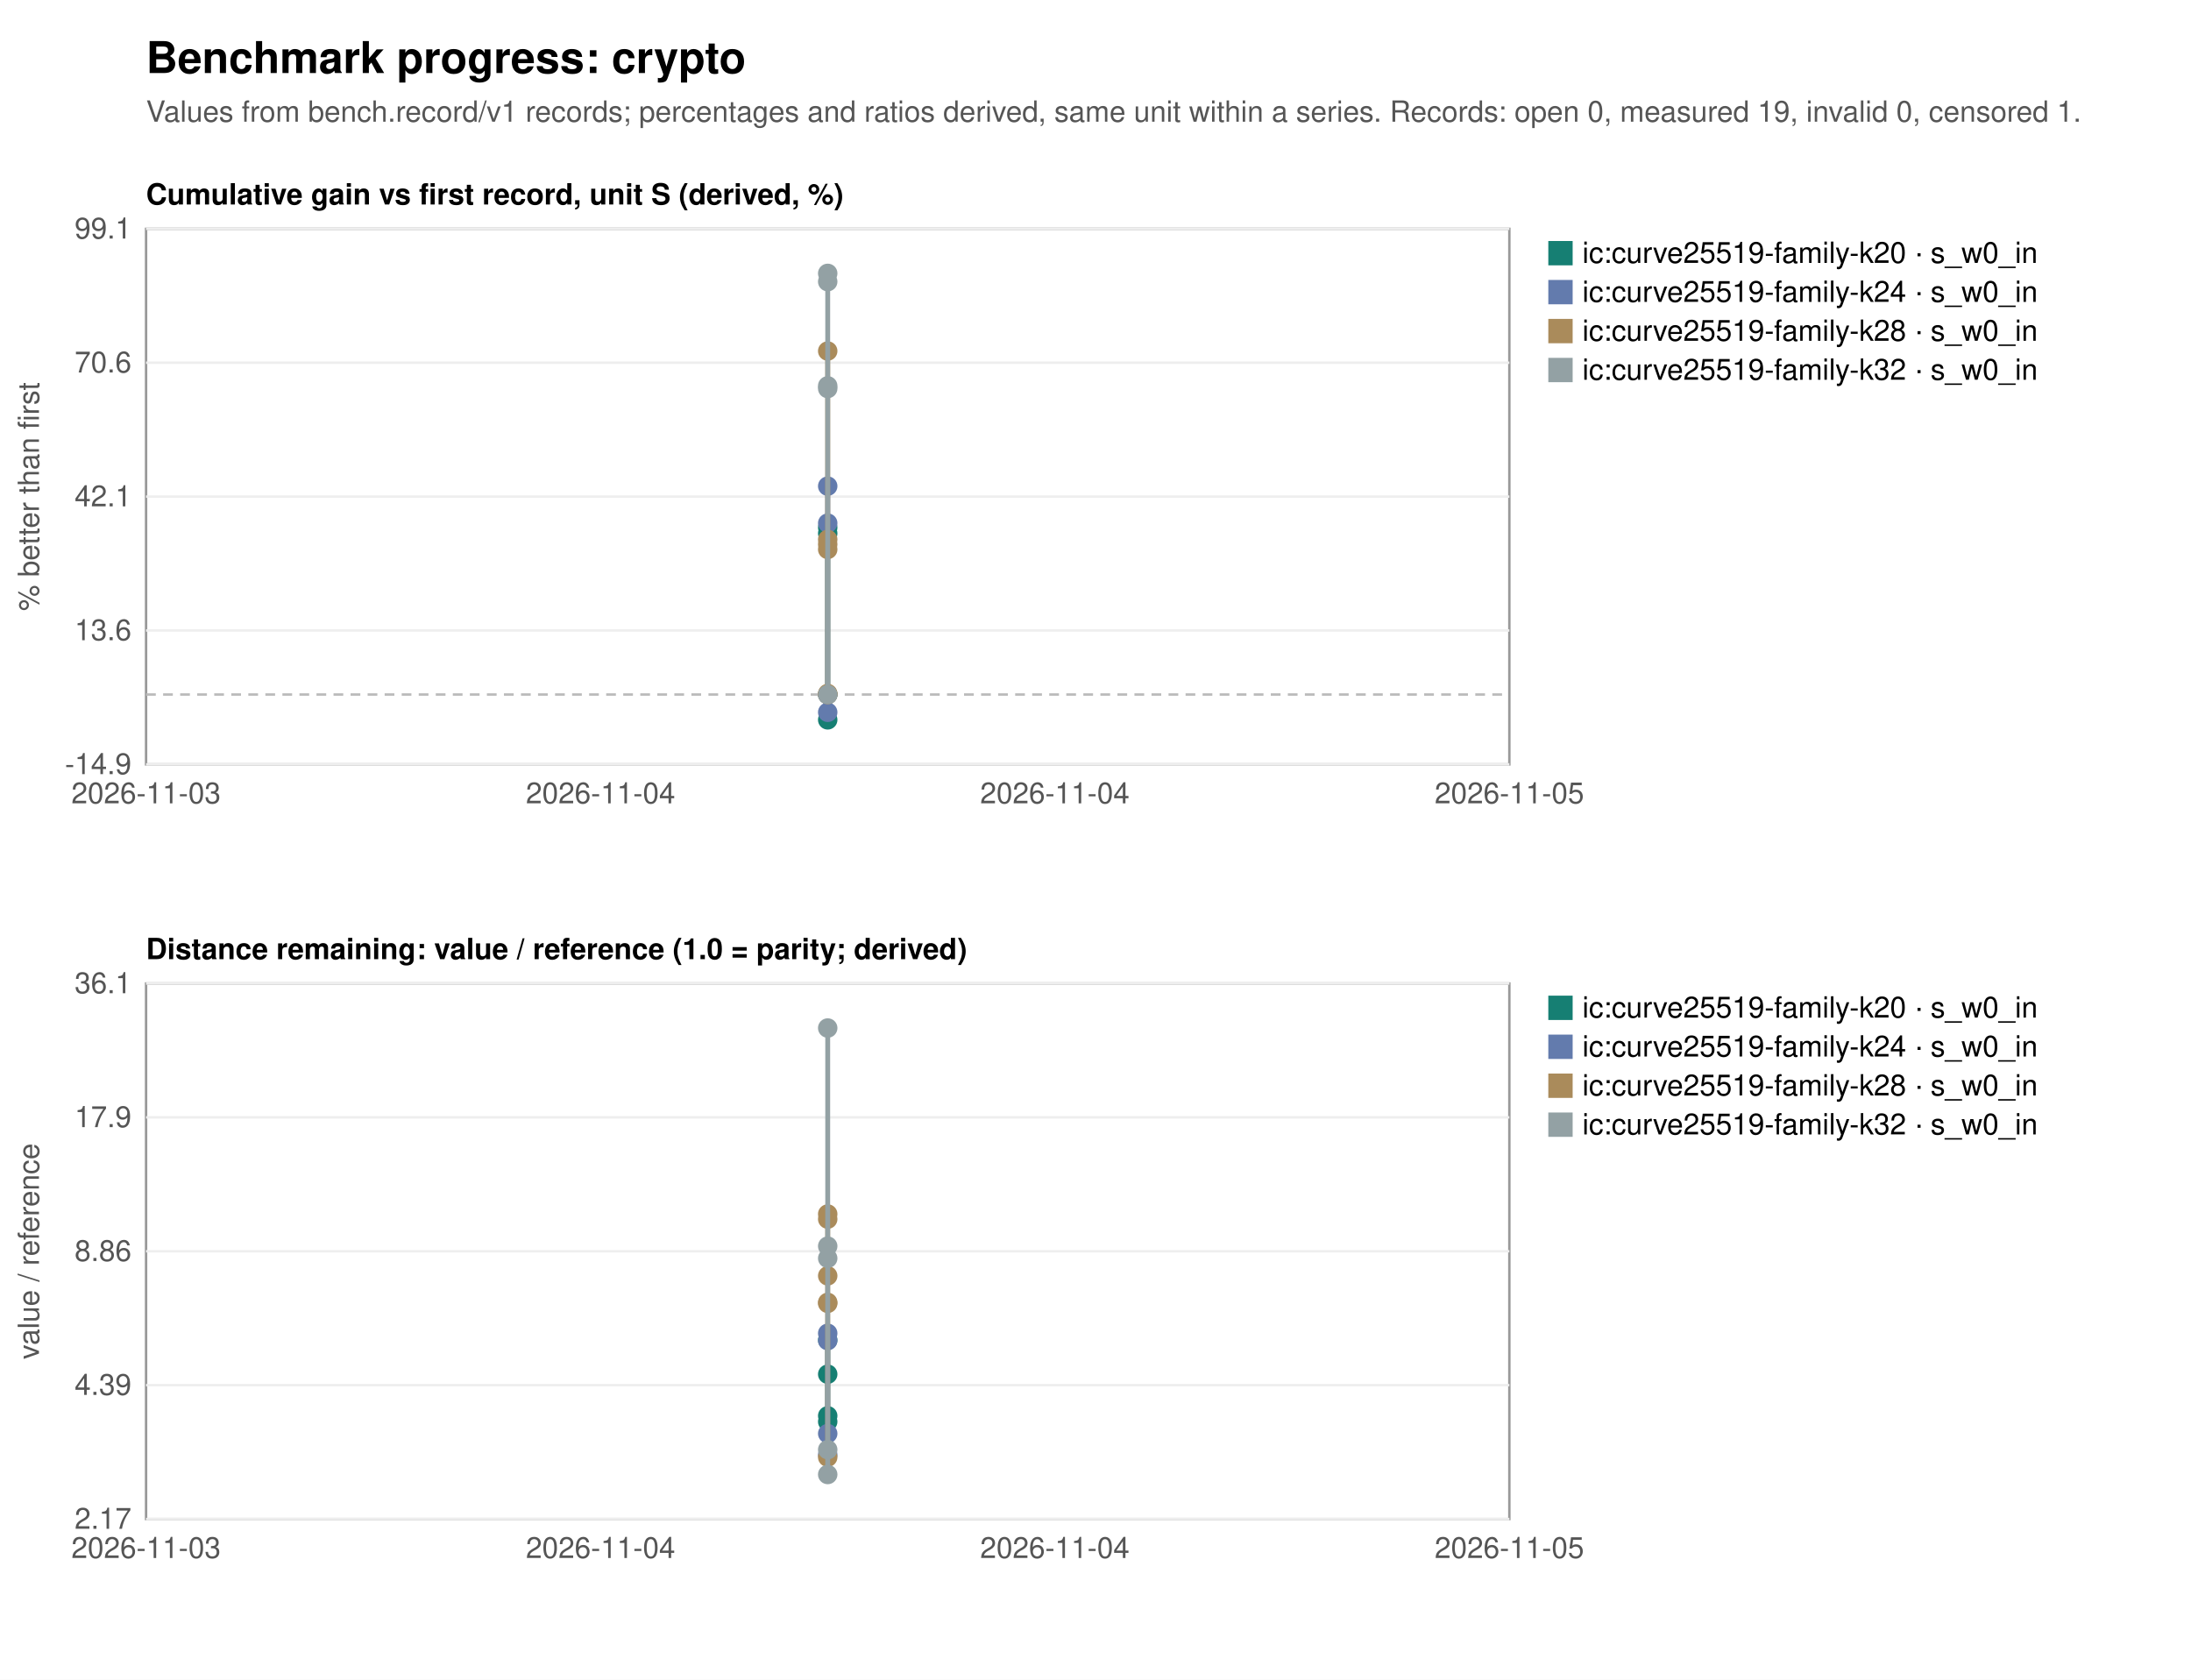
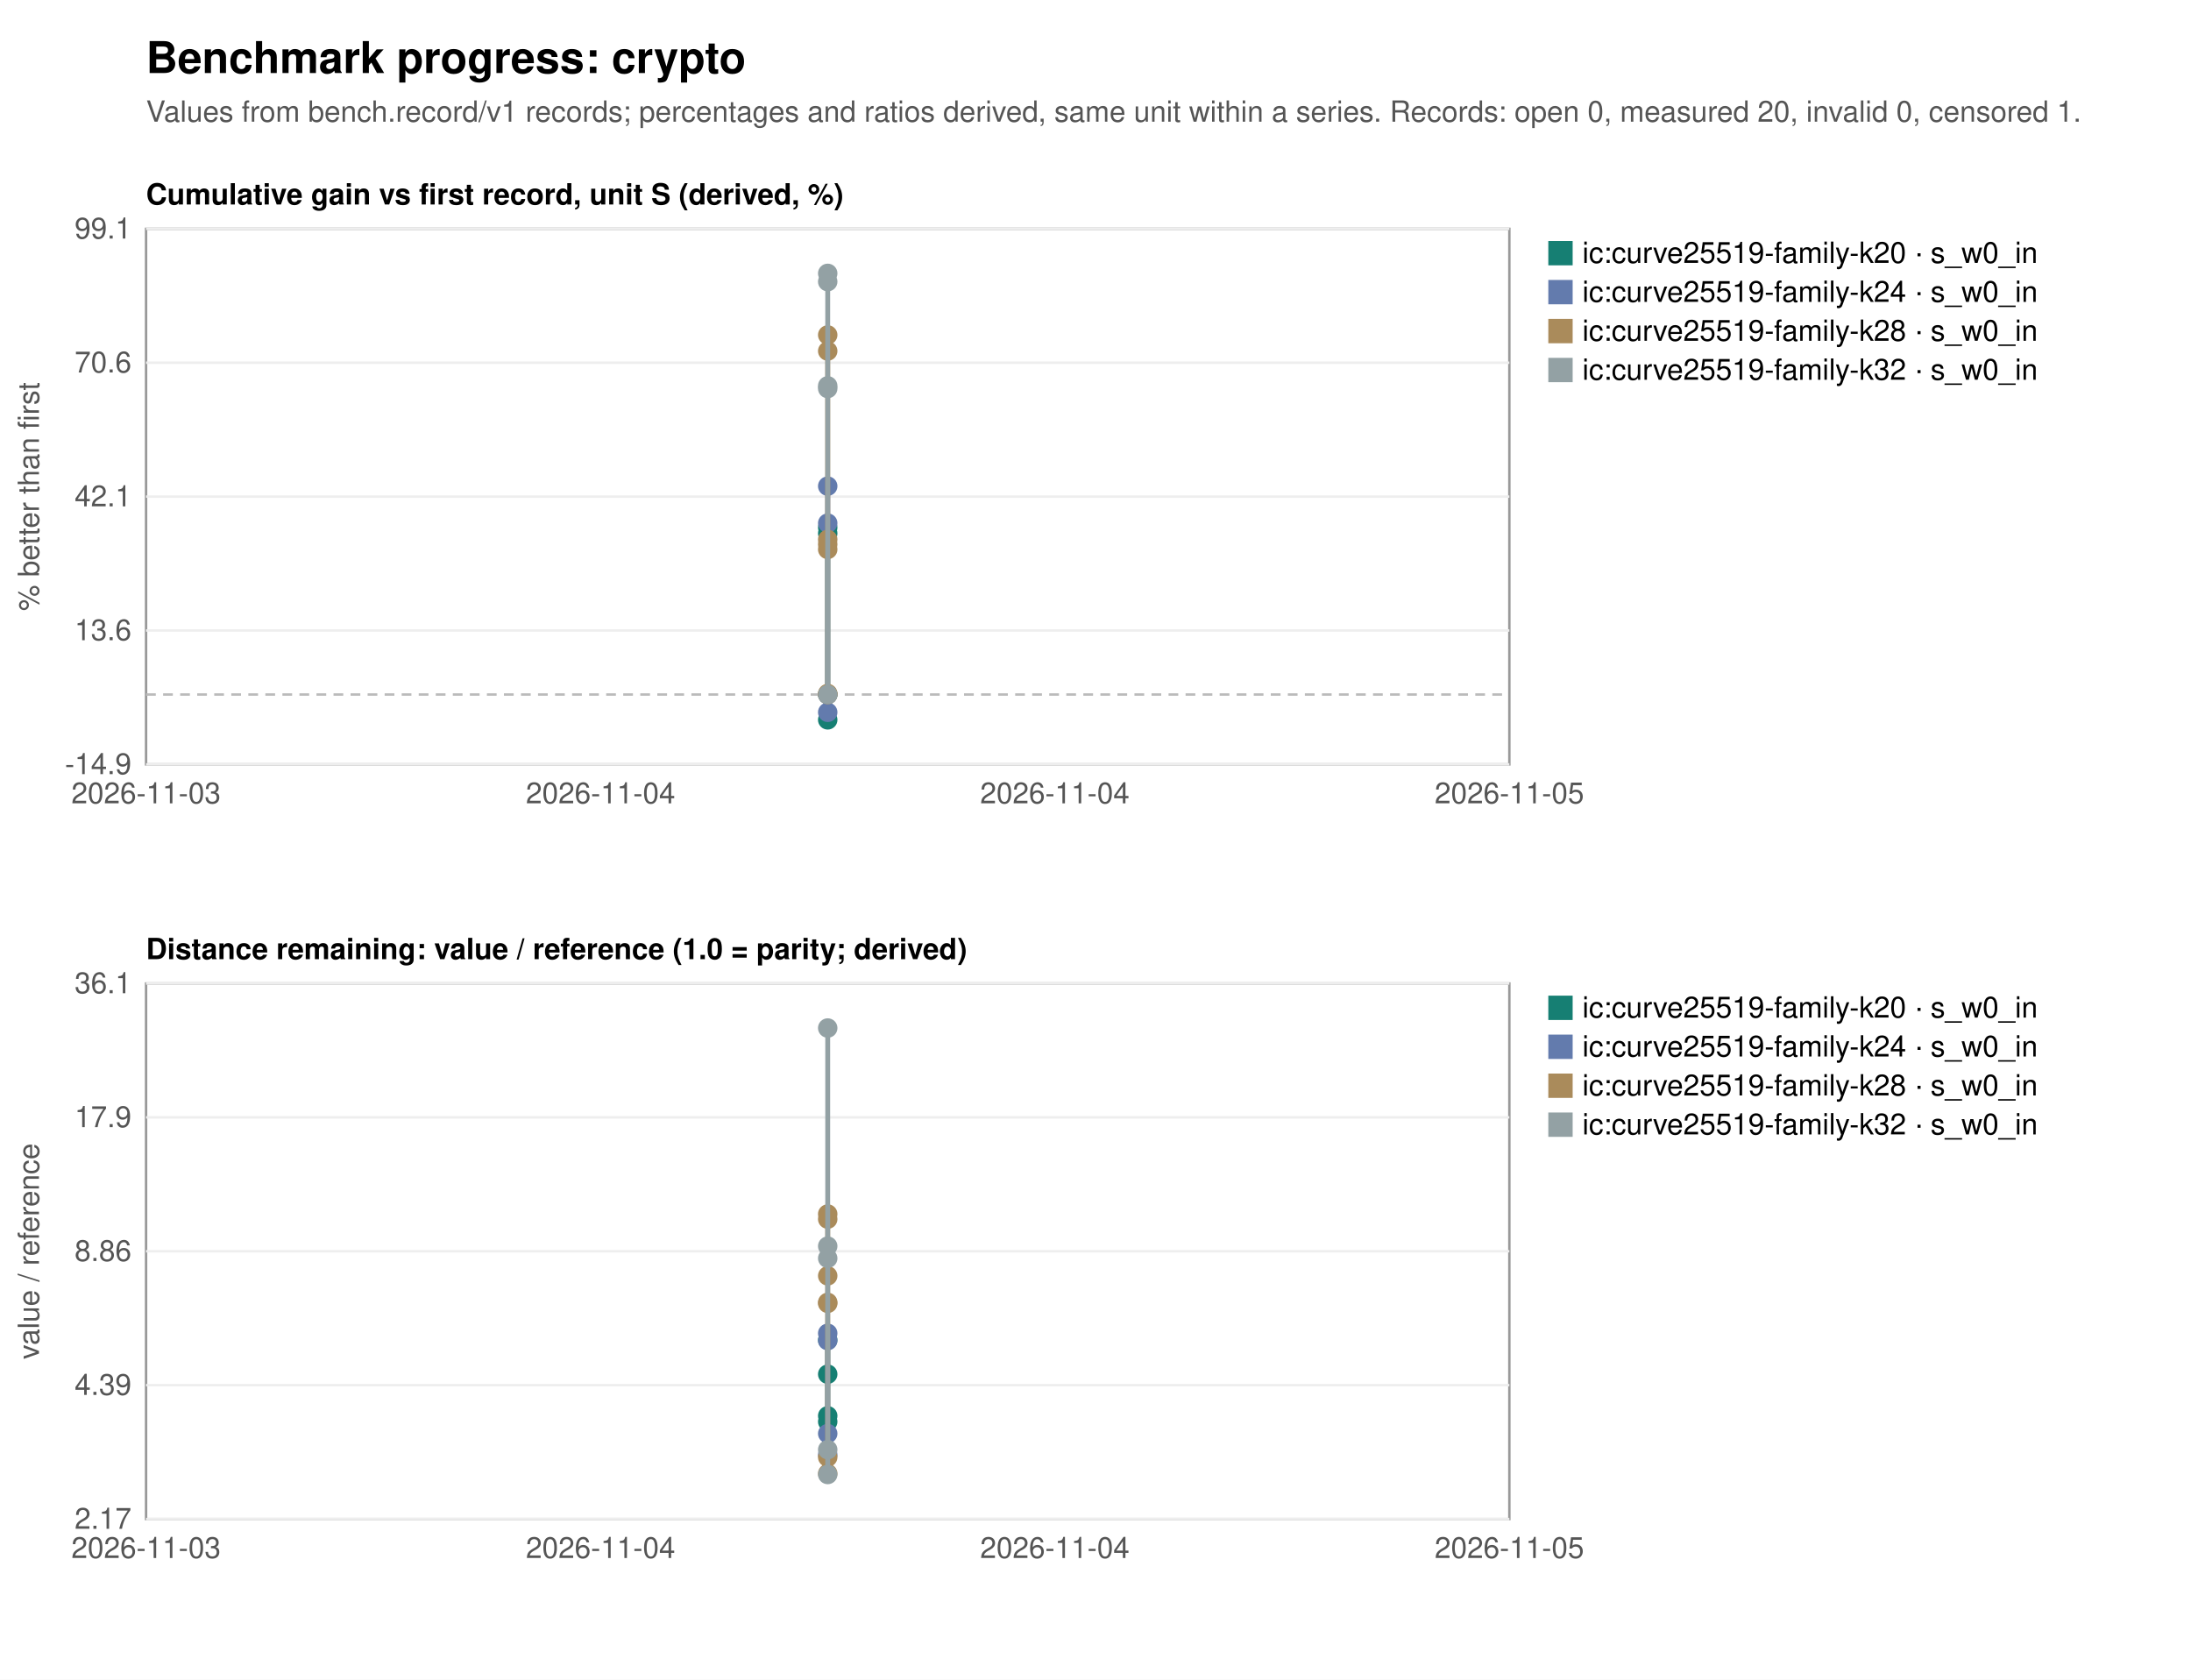
<svg xmlns="http://www.w3.org/2000/svg" width="900" height="690" viewBox="0 0 900 690" font-family="Helvetica, Arial, sans-serif" font-size="12">
  <rect width="900" height="690" fill="white" />
  <text x="60" y="30" font-size="18" font-weight="bold">Benchmark progress: crypto</text>
-   <text x="60" y="50" fill="#555">Values from bench.record/v1 records; percentages and ratios derived, same unit within a series. Records: open 0, measured 19, invalid 0, censored 1.</text>
+   <text x="60" y="50" fill="#555">Values from bench.record/v1 records; percentages and ratios derived, same unit within a series. Records: open 0, measured 20, invalid 0, censored 1.</text>
  <text x="60" y="84" font-weight="bold">Cumulative gain vs first record, unit S (derived, %)</text>
  <rect x="60" y="94" width="560" height="220" fill="none" stroke="#999" />
  <line x1="60" y1="314.0" x2="620" y2="314.0" stroke="#eee" />
  <text x="54" y="318.0" text-anchor="end" fill="#555">-14.9</text>
  <line x1="60" y1="259.0" x2="620" y2="259.0" stroke="#eee" />
  <text x="54" y="263.0" text-anchor="end" fill="#555">13.6</text>
  <line x1="60" y1="204.0" x2="620" y2="204.0" stroke="#eee" />
  <text x="54" y="208.0" text-anchor="end" fill="#555">42.1</text>
  <line x1="60" y1="149.0" x2="620" y2="149.0" stroke="#eee" />
  <text x="54" y="153.0" text-anchor="end" fill="#555">70.6</text>
  <line x1="60" y1="94.0" x2="620" y2="94.0" stroke="#eee" />
  <text x="54" y="98.0" text-anchor="end" fill="#555">99.1</text>
  <text x="60.0" y="330" text-anchor="middle" fill="#555">2026-11-03</text>
  <text x="246.7" y="330" text-anchor="middle" fill="#555">2026-11-04</text>
  <text x="433.3" y="330" text-anchor="middle" fill="#555">2026-11-04</text>
  <text x="620.0" y="330" text-anchor="middle" fill="#555">2026-11-05</text>
  <line x1="60" y1="285.3" x2="620" y2="285.3" stroke="#bbb" stroke-dasharray="4 3" />
  <text transform="translate(16,204.0) rotate(-90)" text-anchor="middle" fill="#555">% better than first</text>
  <polyline fill="none" stroke="#167f73" stroke-width="2" points="340.0,285.3 340.0,295.7 340.0,216.7 340.0,219.1" />
  <circle cx="340.0" cy="285.3" r="4" fill="#167f73" />
  <circle cx="340.0" cy="295.7" r="4" fill="#167f73" />
  <circle cx="340.0" cy="216.7" r="4" fill="#167f73" />
  <circle cx="340.0" cy="219.1" r="4" fill="#167f73" />
  <rect x="636" y="99" width="10" height="10" fill="#167f73" />
  <text x="650" y="108">ic:curve25519-family-k20 · s_w0_in</text>
  <polyline fill="none" stroke="#637bad" stroke-width="2" points="340.0,285.3 340.0,292.6 340.0,214.9 340.0,199.7" />
  <circle cx="340.0" cy="285.3" r="4" fill="#637bad" />
  <circle cx="340.0" cy="292.6" r="4" fill="#637bad" />
  <circle cx="340.0" cy="214.9" r="4" fill="#637bad" />
  <circle cx="340.0" cy="199.7" r="4" fill="#637bad" />
  <rect x="636" y="115" width="10" height="10" fill="#637bad" />
  <text x="650" y="124">ic:curve25519-family-k24 · s_w0_in</text>
-   <polyline fill="none" stroke="#aa8b5b" stroke-width="2" points="340.0,285.3 340.0,284.9 340.0,223.6 340.0,221.6 340.0,225.7 340.0,144.2" />
+   <polyline fill="none" stroke="#aa8b5b" stroke-width="2" points="340.0,285.3 340.0,284.9 340.0,223.6 340.0,221.6 340.0,225.7 340.0,144.2 340.0,137.6" />
  <circle cx="340.0" cy="285.3" r="4" fill="#aa8b5b" />
  <circle cx="340.0" cy="284.9" r="4" fill="#aa8b5b" />
  <circle cx="340.0" cy="223.6" r="4" fill="#aa8b5b" />
  <circle cx="340.0" cy="221.6" r="4" fill="#aa8b5b" />
  <circle cx="340.0" cy="225.7" r="4" fill="#aa8b5b" />
  <circle cx="340.0" cy="144.2" r="4" fill="#aa8b5b" />
+   <circle cx="340.0" cy="137.6" r="4" fill="#aa8b5b" />
  <rect x="636" y="131" width="10" height="10" fill="#aa8b5b" />
  <text x="650" y="140">ic:curve25519-family-k28 · s_w0_in</text>
  <polyline fill="none" stroke="#93a1a4" stroke-width="2" points="340.0,285.3 340.0,158.5 340.0,159.6 340.0,115.7 340.0,112.3" />
  <circle cx="340.0" cy="285.3" r="4" fill="#93a1a4" />
  <circle cx="340.0" cy="158.5" r="4" fill="#93a1a4" />
  <circle cx="340.0" cy="159.6" r="4" fill="#93a1a4" />
  <circle cx="340.0" cy="115.7" r="4" fill="#93a1a4" />
  <circle cx="340.0" cy="112.3" r="4" fill="#93a1a4" />
  <rect x="636" y="147" width="10" height="10" fill="#93a1a4" />
  <text x="650" y="156">ic:curve25519-family-k32 · s_w0_in</text>
  <text x="60" y="394" font-weight="bold">Distance remaining: value / reference (1.0 = parity; derived)</text>
  <rect x="60" y="404" width="560" height="220" fill="none" stroke="#999" />
  <line x1="60" y1="624.0" x2="620" y2="624.0" stroke="#eee" />
  <text x="54" y="628.0" text-anchor="end" fill="#555">2.17</text>
  <line x1="60" y1="569.0" x2="620" y2="569.0" stroke="#eee" />
  <text x="54" y="573.0" text-anchor="end" fill="#555">4.39</text>
  <line x1="60" y1="514.0" x2="620" y2="514.0" stroke="#eee" />
  <text x="54" y="518.0" text-anchor="end" fill="#555">8.86</text>
  <line x1="60" y1="459.0" x2="620" y2="459.0" stroke="#eee" />
  <text x="54" y="463.0" text-anchor="end" fill="#555">17.9</text>
  <line x1="60" y1="404.0" x2="620" y2="404.0" stroke="#eee" />
  <text x="54" y="408.0" text-anchor="end" fill="#555">36.1</text>
  <text x="60.0" y="640" text-anchor="middle" fill="#555">2026-11-03</text>
  <text x="246.7" y="640" text-anchor="middle" fill="#555">2026-11-04</text>
  <text x="433.3" y="640" text-anchor="middle" fill="#555">2026-11-04</text>
  <text x="620.0" y="640" text-anchor="middle" fill="#555">2026-11-05</text>
  <text transform="translate(16,514.0) rotate(-90)" text-anchor="middle" fill="#555">value / reference</text>
  <polyline fill="none" stroke="#167f73" stroke-width="2" points="340.0,564.5 340.0,550.5 340.0,584.0 340.0,581.6" />
  <circle cx="340.0" cy="564.5" r="4" fill="#167f73" />
  <circle cx="340.0" cy="550.5" r="4" fill="#167f73" />
  <circle cx="340.0" cy="584.0" r="4" fill="#167f73" />
  <circle cx="340.0" cy="581.6" r="4" fill="#167f73" />
  <rect x="636" y="409" width="10" height="10" fill="#167f73" />
  <text x="650" y="418">ic:curve25519-family-k20 · s_w0_in</text>
  <polyline fill="none" stroke="#637bad" stroke-width="2" points="340.0,547.7 340.0,550.7 340.0,588.9 340.0,597.6" />
  <circle cx="340.0" cy="547.7" r="4" fill="#637bad" />
  <circle cx="340.0" cy="550.7" r="4" fill="#637bad" />
  <circle cx="340.0" cy="588.9" r="4" fill="#637bad" />
  <circle cx="340.0" cy="597.6" r="4" fill="#637bad" />
  <rect x="636" y="425" width="10" height="10" fill="#637bad" />
  <text x="650" y="434">ic:curve25519-family-k24 · s_w0_in</text>
-   <polyline fill="none" stroke="#aa8b5b" stroke-width="2" points="340.0,498.7 340.0,500.8 340.0,524.1 340.0,535.4 340.0,535.0 340.0,598.6" />
+   <polyline fill="none" stroke="#aa8b5b" stroke-width="2" points="340.0,498.7 340.0,500.8 340.0,524.1 340.0,535.4 340.0,535.0 340.0,598.6 340.0,605.3" />
  <circle cx="340.0" cy="498.7" r="4" fill="#aa8b5b" />
  <circle cx="340.0" cy="500.8" r="4" fill="#aa8b5b" />
  <circle cx="340.0" cy="524.1" r="4" fill="#aa8b5b" />
  <circle cx="340.0" cy="535.4" r="4" fill="#aa8b5b" />
  <circle cx="340.0" cy="535.0" r="4" fill="#aa8b5b" />
  <circle cx="340.0" cy="598.6" r="4" fill="#aa8b5b" />
+   <circle cx="340.0" cy="605.3" r="4" fill="#aa8b5b" />
  <rect x="636" y="441" width="10" height="10" fill="#aa8b5b" />
  <text x="650" y="450">ic:curve25519-family-k28 · s_w0_in</text>
  <polyline fill="none" stroke="#93a1a4" stroke-width="2" points="340.0,422.3 340.0,511.9 340.0,516.9 340.0,595.5 340.0,605.7" />
  <circle cx="340.0" cy="422.3" r="4" fill="#93a1a4" />
  <circle cx="340.0" cy="511.9" r="4" fill="#93a1a4" />
  <circle cx="340.0" cy="516.9" r="4" fill="#93a1a4" />
  <circle cx="340.0" cy="595.5" r="4" fill="#93a1a4" />
  <circle cx="340.0" cy="605.7" r="4" fill="#93a1a4" />
  <rect x="636" y="457" width="10" height="10" fill="#93a1a4" />
  <text x="650" y="466">ic:curve25519-family-k32 · s_w0_in</text>
</svg>
